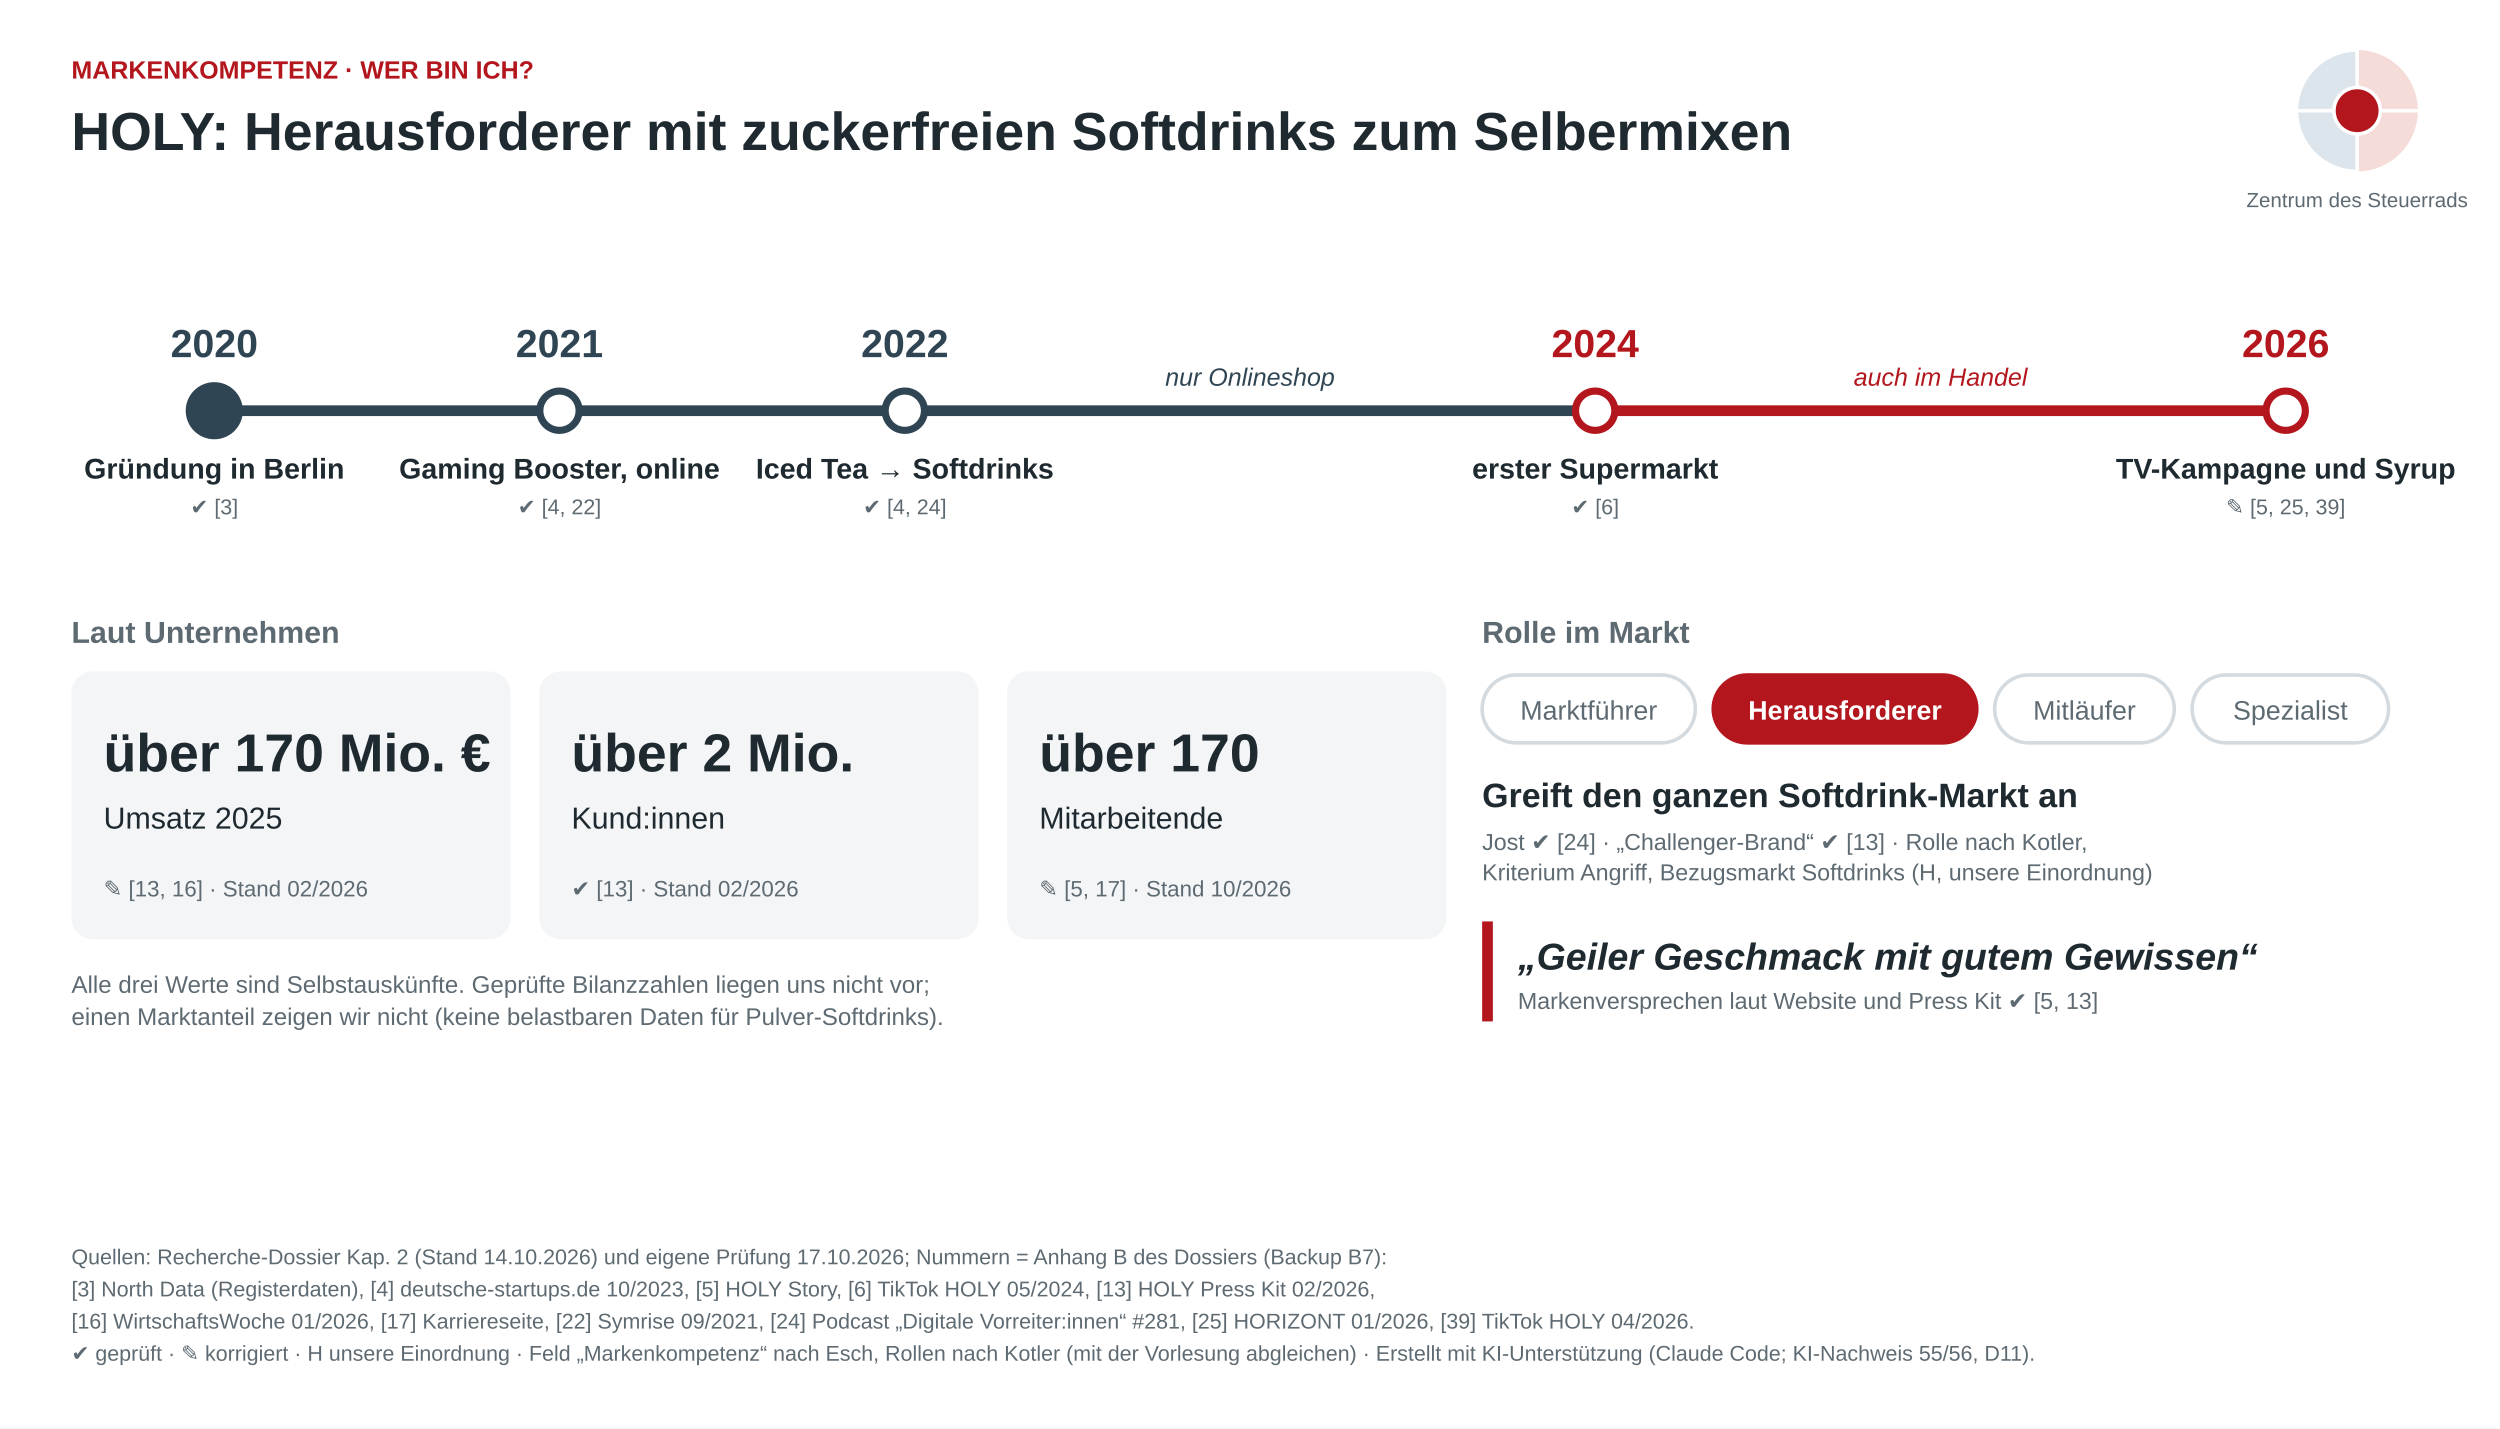
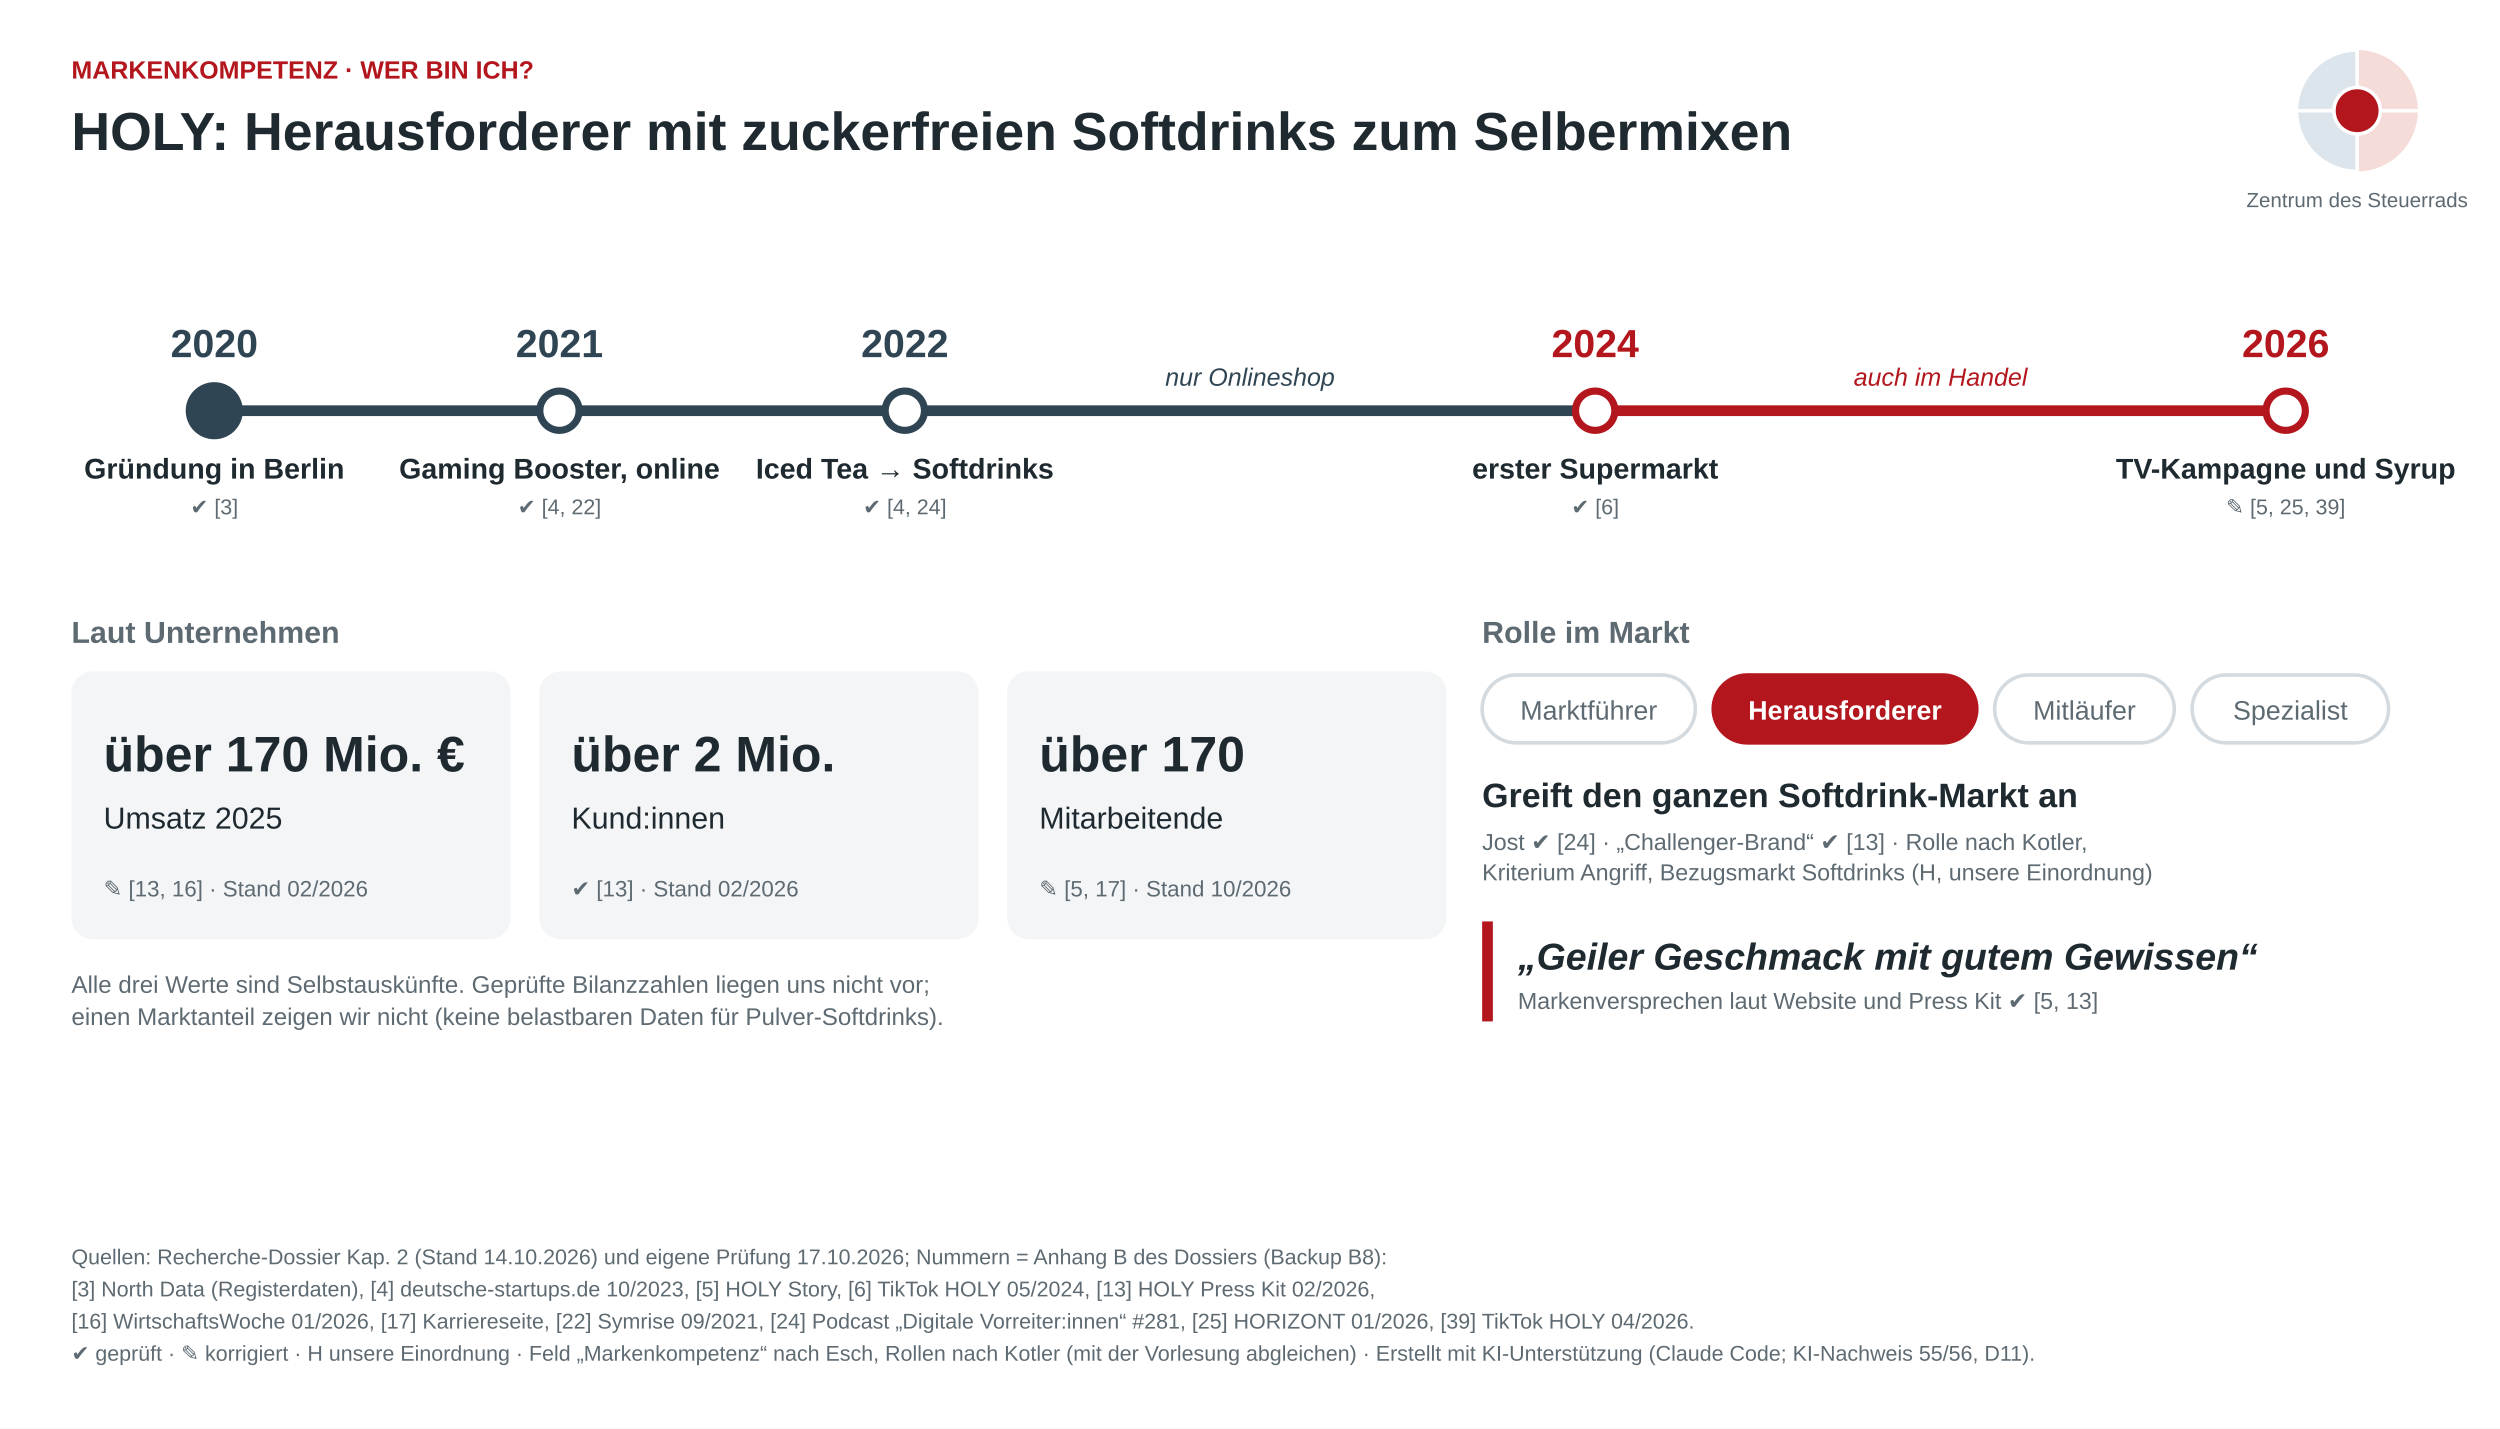
<svg xmlns="http://www.w3.org/2000/svg" width="1400" height="800" viewBox="0 0 1400 800">
  <rect width="1400" height="800" fill="#FFFFFF" />
  <text x="40.0" y="44.0" font-family="Segoe UI, Calibri, Arial, Helvetica, sans-serif" font-size="14" font-weight="bold" font-style="normal" fill="#B3161D" text-anchor="start">MARKENKOMPETENZ · WER BIN ICH?</text>
  <text x="40.0" y="84.0" font-family="Segoe UI, Calibri, Arial, Helvetica, sans-serif" font-size="30" font-weight="bold" font-style="normal" fill="#1F2A30" text-anchor="start">HOLY: Herausforderer mit zuckerfreien Softdrinks zum Selbermixen</text>
  <circle cx="1320" cy="62" r="34" fill="#DDE5EC" stroke="#FFFFFF" stroke-width="2" />
  <path d="M 1320 28 A 34 34 0 0 1 1320 96 Z" fill="#F6DCD9" />
  <line x1="1286" y1="62" x2="1354" y2="62" stroke="#FFFFFF" stroke-width="2" />
  <line x1="1320" y1="28" x2="1320" y2="96" stroke="#FFFFFF" stroke-width="2" />
  <circle cx="1320" cy="62" r="13" fill="#B3161D" stroke="#FFFFFF" stroke-width="2" />
  <text x="1320.0" y="116.0" font-family="Segoe UI, Calibri, Arial, Helvetica, sans-serif" font-size="11.5" font-weight="normal" font-style="normal" fill="#5E6A72" text-anchor="middle">Zentrum des Steuerrads</text>
  <line x1="120" y1="230" x2="893.3" y2="230" stroke="#2F4553" stroke-width="6" stroke-linecap="round" />
  <line x1="893.3" y1="230" x2="1280" y2="230" stroke="#B3161D" stroke-width="6" stroke-linecap="round" />
  <text x="700.0" y="216.0" font-family="Segoe UI, Calibri, Arial, Helvetica, sans-serif" font-size="14" font-weight="normal" font-style="italic" fill="#2F4553" text-anchor="middle">nur Onlineshop</text>
  <text x="1086.7" y="216.0" font-family="Segoe UI, Calibri, Arial, Helvetica, sans-serif" font-size="14" font-weight="normal" font-style="italic" fill="#B3161D" text-anchor="middle">auch im Handel</text>
  <circle cx="120.0" cy="230" r="14" fill="#2F4553" stroke="#2F4553" stroke-width="4" />
  <text x="120.0" y="200.0" font-family="Segoe UI, Calibri, Arial, Helvetica, sans-serif" font-size="22" font-weight="bold" font-style="normal" fill="#2F4553" text-anchor="middle">2020</text>
  <text x="120.0" y="268.0" font-family="Segoe UI, Calibri, Arial, Helvetica, sans-serif" font-size="16" font-weight="bold" font-style="normal" fill="#1F2A30" text-anchor="middle">Gründung in Berlin</text>
  <text x="120.0" y="288.0" font-family="Segoe UI, Calibri, Arial, Helvetica, sans-serif" font-size="12" font-weight="normal" font-style="normal" fill="#5E6A72" text-anchor="middle">✔ [3]</text>
  <circle cx="313.3" cy="230" r="11" fill="#FFFFFF" stroke="#2F4553" stroke-width="4" />
  <text x="313.3" y="200.0" font-family="Segoe UI, Calibri, Arial, Helvetica, sans-serif" font-size="22" font-weight="bold" font-style="normal" fill="#2F4553" text-anchor="middle">2021</text>
  <text x="313.3" y="268.0" font-family="Segoe UI, Calibri, Arial, Helvetica, sans-serif" font-size="16" font-weight="bold" font-style="normal" fill="#1F2A30" text-anchor="middle">Gaming Booster, online</text>
  <text x="313.3" y="288.0" font-family="Segoe UI, Calibri, Arial, Helvetica, sans-serif" font-size="12" font-weight="normal" font-style="normal" fill="#5E6A72" text-anchor="middle">✔ [4, 22]</text>
  <circle cx="506.7" cy="230" r="11" fill="#FFFFFF" stroke="#2F4553" stroke-width="4" />
  <text x="506.7" y="200.0" font-family="Segoe UI, Calibri, Arial, Helvetica, sans-serif" font-size="22" font-weight="bold" font-style="normal" fill="#2F4553" text-anchor="middle">2022</text>
  <text x="506.7" y="268.0" font-family="Segoe UI, Calibri, Arial, Helvetica, sans-serif" font-size="16" font-weight="bold" font-style="normal" fill="#1F2A30" text-anchor="middle">Iced Tea → Softdrinks</text>
  <text x="506.7" y="288.0" font-family="Segoe UI, Calibri, Arial, Helvetica, sans-serif" font-size="12" font-weight="normal" font-style="normal" fill="#5E6A72" text-anchor="middle">✔ [4, 24]</text>
  <circle cx="893.3" cy="230" r="11" fill="#FFFFFF" stroke="#B3161D" stroke-width="4" />
  <text x="893.3" y="200.0" font-family="Segoe UI, Calibri, Arial, Helvetica, sans-serif" font-size="22" font-weight="bold" font-style="normal" fill="#B3161D" text-anchor="middle">2024</text>
  <text x="893.3" y="268.0" font-family="Segoe UI, Calibri, Arial, Helvetica, sans-serif" font-size="16" font-weight="bold" font-style="normal" fill="#1F2A30" text-anchor="middle">erster Supermarkt</text>
  <text x="893.3" y="288.0" font-family="Segoe UI, Calibri, Arial, Helvetica, sans-serif" font-size="12" font-weight="normal" font-style="normal" fill="#5E6A72" text-anchor="middle">✔ [6]</text>
  <circle cx="1280.0" cy="230" r="11" fill="#FFFFFF" stroke="#B3161D" stroke-width="4" />
  <text x="1280.0" y="200.0" font-family="Segoe UI, Calibri, Arial, Helvetica, sans-serif" font-size="22" font-weight="bold" font-style="normal" fill="#B3161D" text-anchor="middle">2026</text>
  <text x="1280.0" y="268.0" font-family="Segoe UI, Calibri, Arial, Helvetica, sans-serif" font-size="16" font-weight="bold" font-style="normal" fill="#1F2A30" text-anchor="middle">TV-Kampagne und Syrup</text>
  <text x="1280.0" y="288.0" font-family="Segoe UI, Calibri, Arial, Helvetica, sans-serif" font-size="12" font-weight="normal" font-style="normal" fill="#5E6A72" text-anchor="middle">✎ [5, 25, 39]</text>
  <text x="40.0" y="360.0" font-family="Segoe UI, Calibri, Arial, Helvetica, sans-serif" font-size="17" font-weight="bold" font-style="normal" fill="#5E6A72" text-anchor="start">Laut Unternehmen</text>
  <rect x="40" y="376" width="246" height="150" rx="12" fill="#F3F5F7" />
-   <text x="58.0" y="432.0" font-family="Segoe UI, Calibri, Arial, Helvetica, sans-serif" font-size="30" font-weight="bold" font-style="normal" fill="#1F2A30" text-anchor="start">über 170 Mio. €</text>
+   <text x="58.0" y="432.0" font-family="Segoe UI, Calibri, Arial, Helvetica, sans-serif" font-size="28" font-weight="bold" font-style="normal" fill="#1F2A30" text-anchor="start">über 170 Mio. €</text>
  <text x="58.0" y="464.0" font-family="Segoe UI, Calibri, Arial, Helvetica, sans-serif" font-size="17" font-weight="normal" font-style="normal" fill="#1F2A30" text-anchor="start">Umsatz 2025</text>
  <text x="58.0" y="502.0" font-family="Segoe UI, Calibri, Arial, Helvetica, sans-serif" font-size="12.5" font-weight="normal" font-style="normal" fill="#5E6A72" text-anchor="start">✎ [13, 16] · Stand 02/2026</text>
  <rect x="302" y="376" width="246" height="150" rx="12" fill="#F3F5F7" />
-   <text x="320.0" y="432.0" font-family="Segoe UI, Calibri, Arial, Helvetica, sans-serif" font-size="30" font-weight="bold" font-style="normal" fill="#1F2A30" text-anchor="start">über 2 Mio.</text>
+   <text x="320.0" y="432.0" font-family="Segoe UI, Calibri, Arial, Helvetica, sans-serif" font-size="28" font-weight="bold" font-style="normal" fill="#1F2A30" text-anchor="start">über 2 Mio.</text>
  <text x="320.0" y="464.0" font-family="Segoe UI, Calibri, Arial, Helvetica, sans-serif" font-size="17" font-weight="normal" font-style="normal" fill="#1F2A30" text-anchor="start">Kund:innen</text>
  <text x="320.0" y="502.0" font-family="Segoe UI, Calibri, Arial, Helvetica, sans-serif" font-size="12.5" font-weight="normal" font-style="normal" fill="#5E6A72" text-anchor="start">✔ [13] · Stand 02/2026</text>
  <rect x="564" y="376" width="246" height="150" rx="12" fill="#F3F5F7" />
-   <text x="582.0" y="432.0" font-family="Segoe UI, Calibri, Arial, Helvetica, sans-serif" font-size="30" font-weight="bold" font-style="normal" fill="#1F2A30" text-anchor="start">über 170</text>
+   <text x="582.0" y="432.0" font-family="Segoe UI, Calibri, Arial, Helvetica, sans-serif" font-size="28" font-weight="bold" font-style="normal" fill="#1F2A30" text-anchor="start">über 170</text>
  <text x="582.0" y="464.0" font-family="Segoe UI, Calibri, Arial, Helvetica, sans-serif" font-size="17" font-weight="normal" font-style="normal" fill="#1F2A30" text-anchor="start">Mitarbeitende</text>
  <text x="582.0" y="502.0" font-family="Segoe UI, Calibri, Arial, Helvetica, sans-serif" font-size="12.5" font-weight="normal" font-style="normal" fill="#5E6A72" text-anchor="start">✎ [5, 17] · Stand 10/2026</text>
  <text x="40.0" y="556.0" font-family="Segoe UI, Calibri, Arial, Helvetica, sans-serif" font-size="13.5" font-weight="normal" font-style="normal" fill="#5E6A72" text-anchor="start">Alle drei Werte sind Selbstauskünfte. Geprüfte Bilanzzahlen liegen uns nicht vor;</text>
  <text x="40.0" y="574.0" font-family="Segoe UI, Calibri, Arial, Helvetica, sans-serif" font-size="13.5" font-weight="normal" font-style="normal" fill="#5E6A72" text-anchor="start">einen Marktanteil zeigen wir nicht (keine belastbaren Daten für Pulver-Softdrinks).</text>
  <text x="830.0" y="360.0" font-family="Segoe UI, Calibri, Arial, Helvetica, sans-serif" font-size="17" font-weight="bold" font-style="normal" fill="#5E6A72" text-anchor="start">Rolle im Markt</text>
  <rect x="830.0" y="378" width="119.4" height="38" rx="19" fill="#FFFFFF" stroke="#D3DAE0" stroke-width="2" />
  <text x="889.7" y="403.0" font-family="Segoe UI, Calibri, Arial, Helvetica, sans-serif" font-size="15" font-weight="normal" font-style="normal" fill="#5E6A72" text-anchor="middle">Marktführer</text>
  <rect x="959.4" y="378" width="147.6" height="38" rx="19" fill="#B3161D" stroke="#B3161D" stroke-width="2" />
  <text x="1033.2" y="403.0" font-family="Segoe UI, Calibri, Arial, Helvetica, sans-serif" font-size="15" font-weight="bold" font-style="normal" fill="#FFFFFF" text-anchor="middle">Herausforderer</text>
  <rect x="1117.0" y="378" width="100.6" height="38" rx="19" fill="#FFFFFF" stroke="#D3DAE0" stroke-width="2" />
  <text x="1167.3" y="403.0" font-family="Segoe UI, Calibri, Arial, Helvetica, sans-serif" font-size="15" font-weight="normal" font-style="normal" fill="#5E6A72" text-anchor="middle">Mitläufer</text>
  <rect x="1227.6" y="378" width="110.0" height="38" rx="19" fill="#FFFFFF" stroke="#D3DAE0" stroke-width="2" />
  <text x="1282.6" y="403.0" font-family="Segoe UI, Calibri, Arial, Helvetica, sans-serif" font-size="15" font-weight="normal" font-style="normal" fill="#5E6A72" text-anchor="middle">Spezialist</text>
  <text x="830.0" y="452.0" font-family="Segoe UI, Calibri, Arial, Helvetica, sans-serif" font-size="19" font-weight="bold" font-style="normal" fill="#1F2A30" text-anchor="start">Greift den ganzen Softdrink-Markt an</text>
  <text x="830.0" y="476.0" font-family="Segoe UI, Calibri, Arial, Helvetica, sans-serif" font-size="13" font-weight="normal" font-style="normal" fill="#5E6A72" text-anchor="start">Jost ✔ [24] · „Challenger-Brand“ ✔ [13] · Rolle nach Kotler,</text>
  <text x="830.0" y="493.0" font-family="Segoe UI, Calibri, Arial, Helvetica, sans-serif" font-size="13" font-weight="normal" font-style="normal" fill="#5E6A72" text-anchor="start">Kriterium Angriff, Bezugsmarkt Softdrinks (H, unsere Einordnung)</text>
  <rect x="830" y="516" width="6" height="56" fill="#B3161D" />
  <text x="850.0" y="543.0" font-family="Segoe UI, Calibri, Arial, Helvetica, sans-serif" font-size="21" font-weight="bold" font-style="italic" fill="#1F2A30" text-anchor="start">„Geiler Geschmack mit gutem Gewissen“</text>
  <text x="850.0" y="565.0" font-family="Segoe UI, Calibri, Arial, Helvetica, sans-serif" font-size="13" font-weight="normal" font-style="normal" fill="#5E6A72" text-anchor="start">Markenversprechen laut Website und Press Kit ✔ [5, 13]</text>
-   <text x="40.0" y="708.0" font-family="Segoe UI, Calibri, Arial, Helvetica, sans-serif" font-size="12" font-weight="normal" font-style="normal" fill="#5E6A72" text-anchor="start">Quellen: Recherche-Dossier Kap. 2 (Stand 14.10.2026) und eigene Prüfung 17.10.2026; Nummern = Anhang B des Dossiers (Backup B7):</text>
+   <text x="40.0" y="708.0" font-family="Segoe UI, Calibri, Arial, Helvetica, sans-serif" font-size="12" font-weight="normal" font-style="normal" fill="#5E6A72" text-anchor="start">Quellen: Recherche-Dossier Kap. 2 (Stand 14.10.2026) und eigene Prüfung 17.10.2026; Nummern = Anhang B des Dossiers (Backup B8):</text>
  <text x="40.0" y="726.0" font-family="Segoe UI, Calibri, Arial, Helvetica, sans-serif" font-size="12" font-weight="normal" font-style="normal" fill="#5E6A72" text-anchor="start">[3] North Data (Registerdaten), [4] deutsche-startups.de 10/2023, [5] HOLY Story, [6] TikTok HOLY 05/2024, [13] HOLY Press Kit 02/2026,</text>
  <text x="40.0" y="744.0" font-family="Segoe UI, Calibri, Arial, Helvetica, sans-serif" font-size="12" font-weight="normal" font-style="normal" fill="#5E6A72" text-anchor="start">[16] WirtschaftsWoche 01/2026, [17] Karriereseite, [22] Symrise 09/2021, [24] Podcast „Digitale Vorreiter:innen“ #281, [25] HORIZONT 01/2026, [39] TikTok HOLY 04/2026.</text>
  <text x="40.0" y="762.0" font-family="Segoe UI, Calibri, Arial, Helvetica, sans-serif" font-size="12" font-weight="normal" font-style="normal" fill="#5E6A72" text-anchor="start">✔ geprüft · ✎ korrigiert · H unsere Einordnung · Feld „Markenkompetenz“ nach Esch, Rollen nach Kotler (mit der Vorlesung abgleichen) · Erstellt mit KI-Unterstützung (Claude Code; KI-Nachweis 55/56, D11).</text>
</svg>
